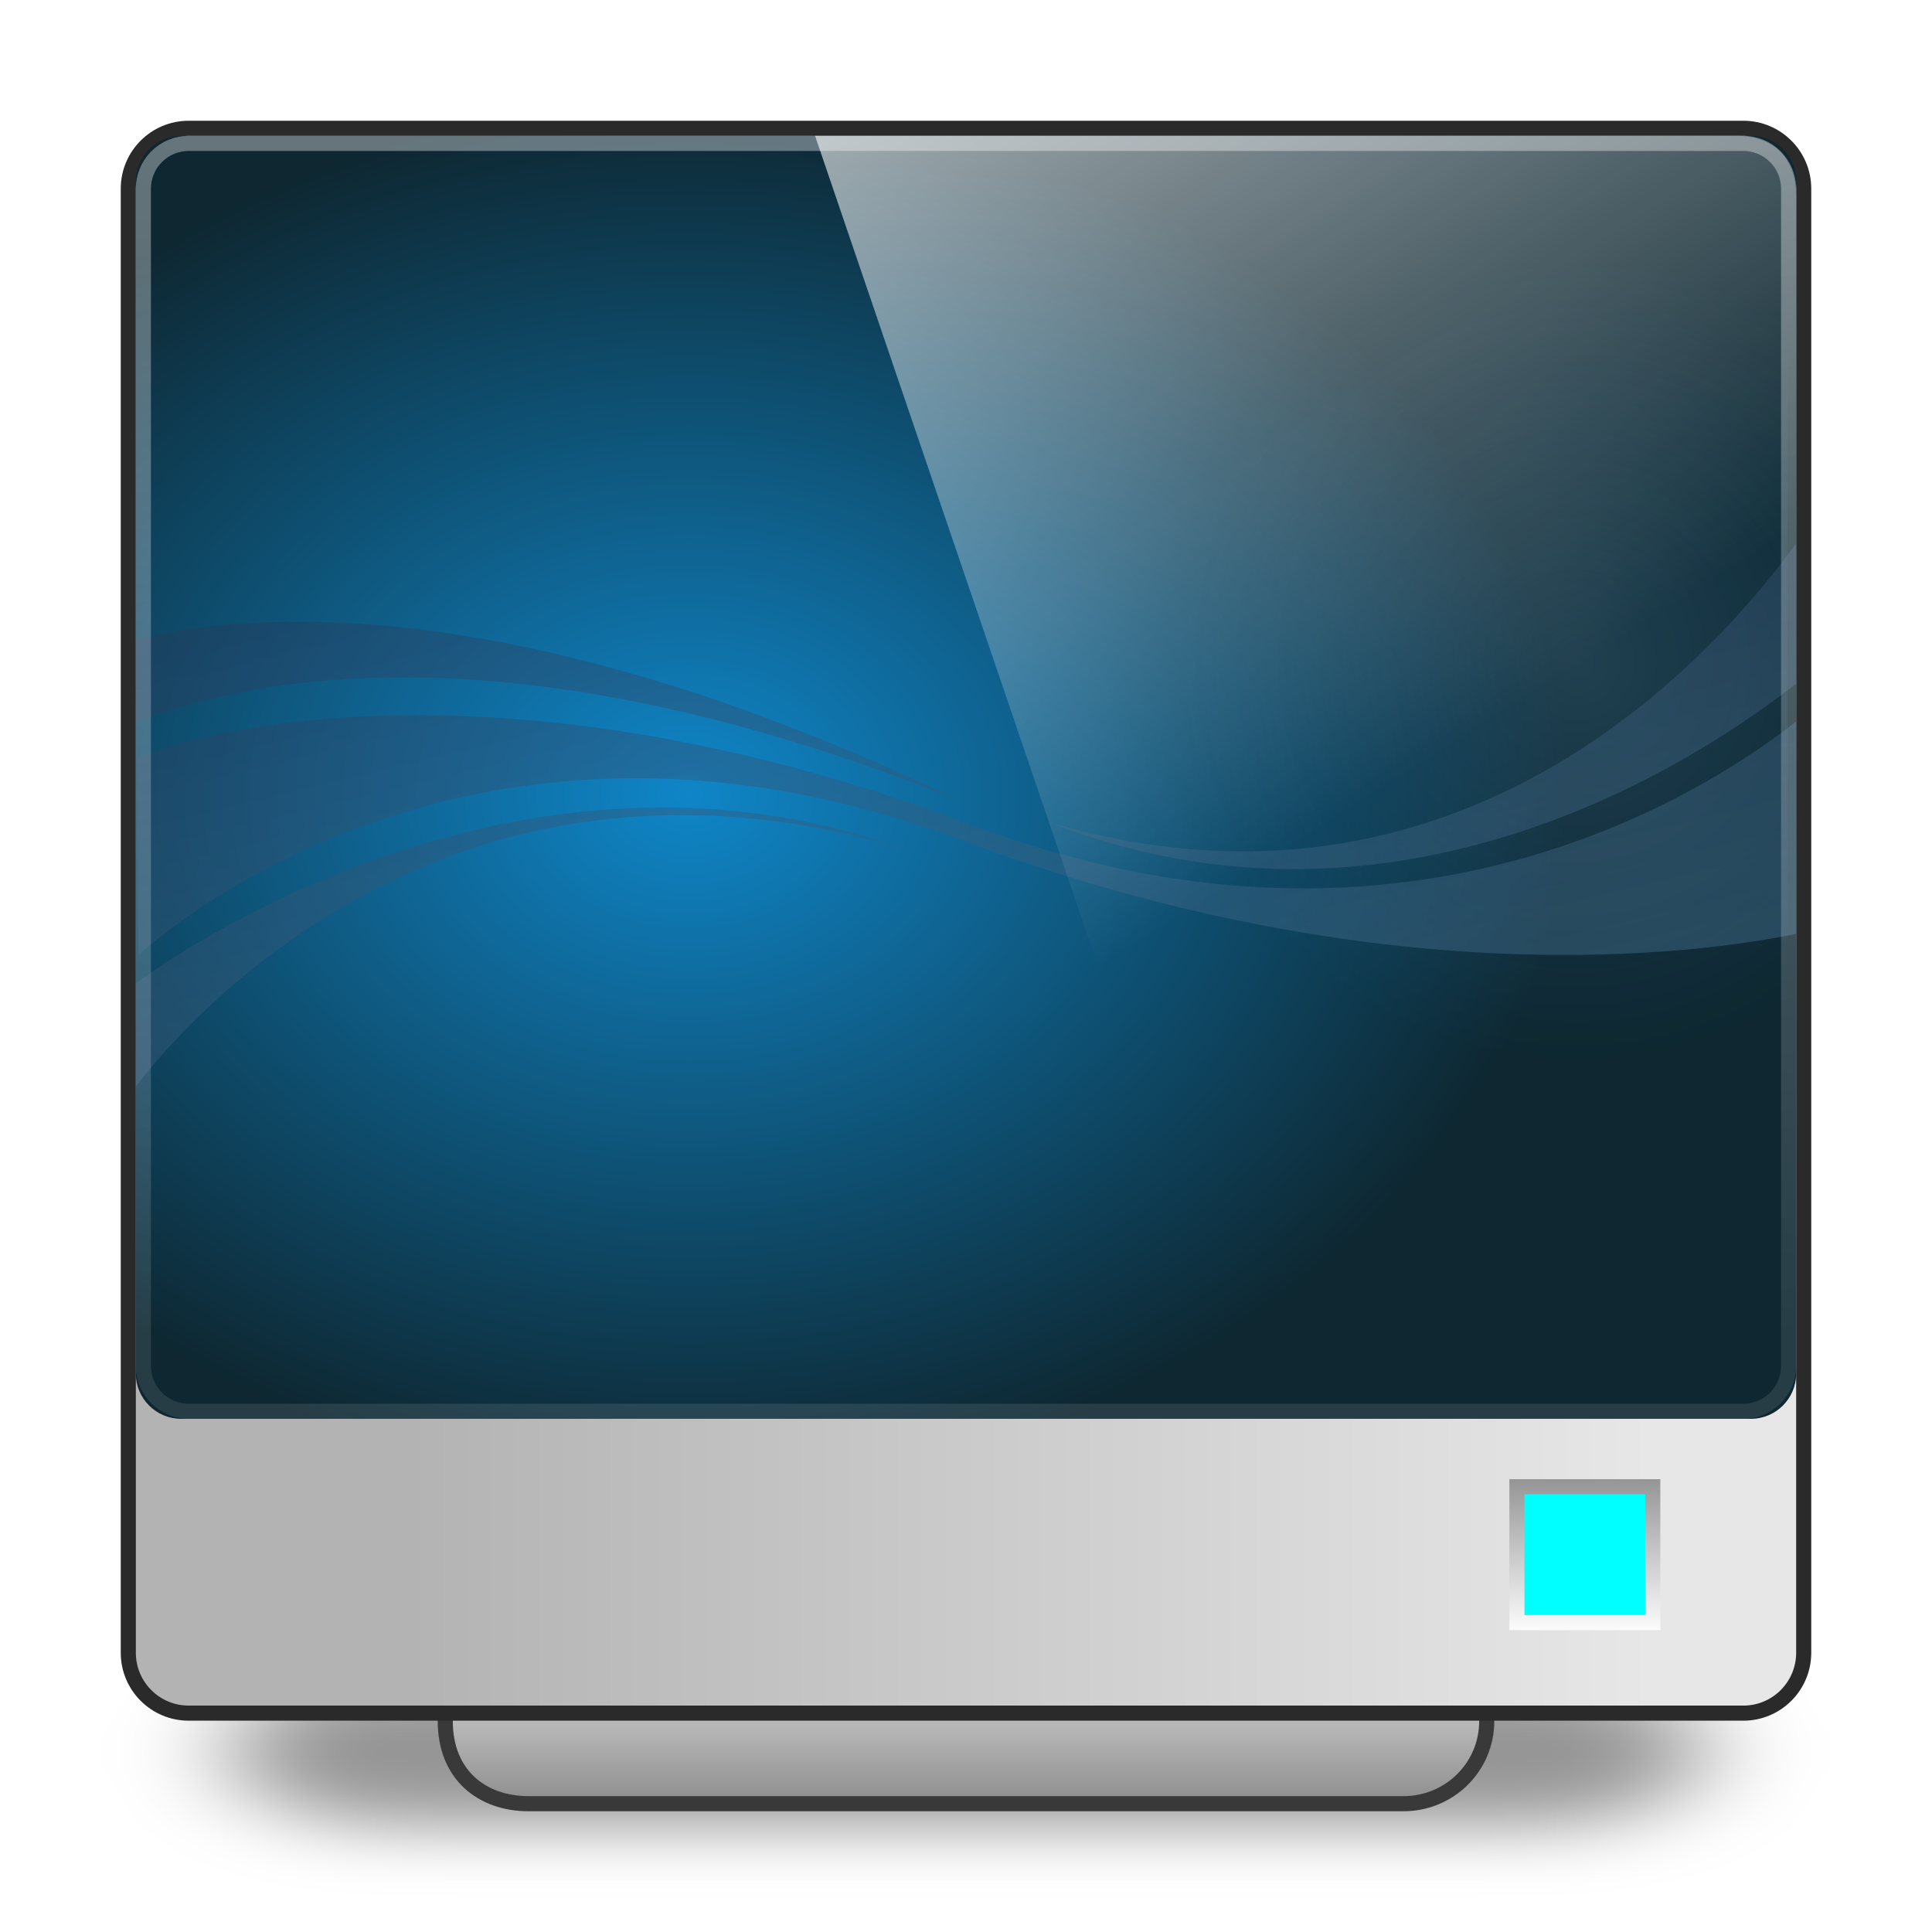
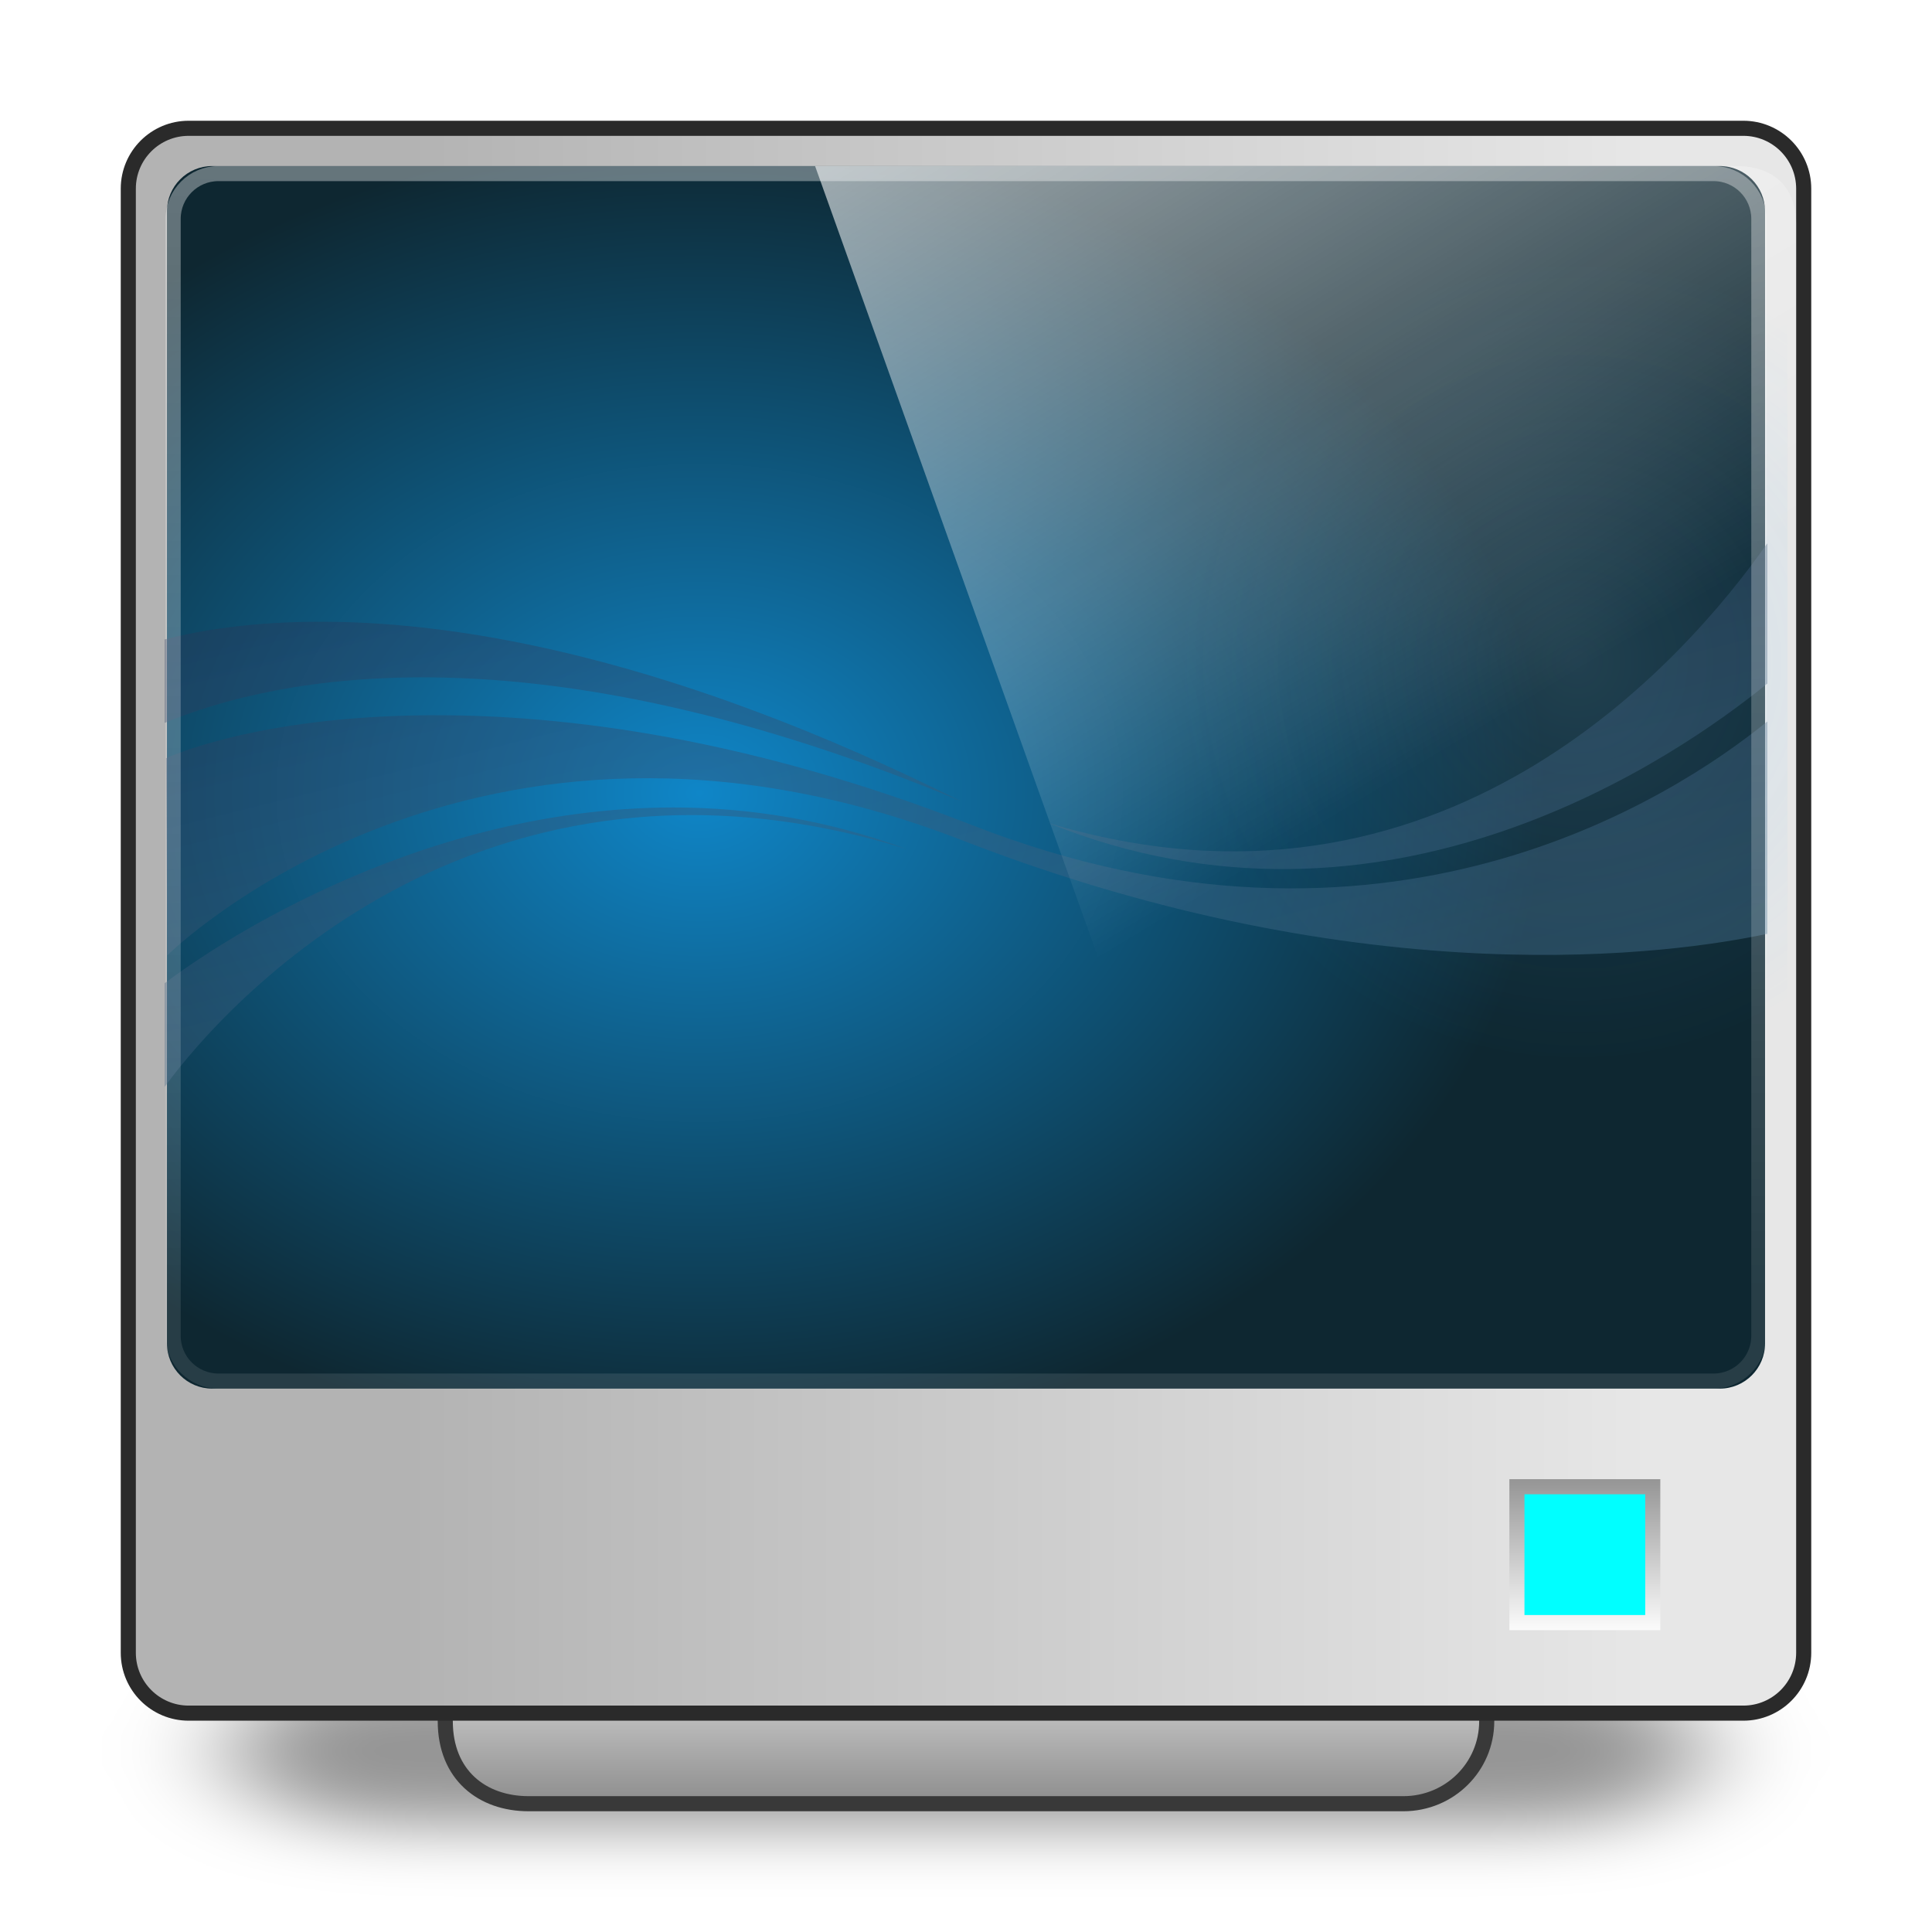
<svg xmlns="http://www.w3.org/2000/svg" xmlns:xlink="http://www.w3.org/1999/xlink" viewBox="0 0 128 128" id="svg3610" version="1.1" width="100%" height="100%">
  <defs id="defs3612">
-     <linearGradient gradientTransform="matrix(2.708333,0,0,2.328781,-0.166661,-4.972602)" gradientUnits="userSpaceOnUse" id="linearGradient5660" x1="10.189" x2="32.952" y1="-5.714" y2="25.279">
+     <linearGradient gradientTransform="matrix(2.708333,0,0,2.219191,-0.166661,-2.315067)" gradientUnits="userSpaceOnUse" id="linearGradient5660" x1="10.189" x2="32.952" y1="-5.714" y2="25.279">
      <stop offset="0" stop-color="#fff" id="stop3643" />
      <stop offset="1" stop-color="#fff" stop-opacity="0" id="stop3645" />
    </linearGradient>
    <linearGradient gradientUnits="userSpaceOnUse" id="linearGradient3704" x2="0" y1="35.656" y2="39.781" gradientTransform="matrix(2.999998,0,0,2.999996,-11.99994,-10.99984)">
      <stop offset="0" stop-color="#808080" id="stop3653" />
      <stop offset="1" stop-color="#fff" id="stop3655" />
    </linearGradient>
    <radialGradient cx="38.853" cy="16.545" gradientUnits="userSpaceOnUse" id="radialGradient4326" r="9.744" gradientTransform="matrix(1.341561,0,0,1.3415,-0.1954632,-0.1967463)">
      <stop offset="0" stop-color="#91d3ff" id="stop3663" />
      <stop offset="1" stop-color="#33acff" stop-opacity="0" id="stop3665" />
    </radialGradient>
-     <linearGradient gradientUnits="userSpaceOnUse" id="linearGradient5775-3" x1="27.507" x2="21.942" y1="32.06" y2="9.408" gradientTransform="matrix(2.75,0,0,2.67905,-1.999999,-1.506431)">
+     <linearGradient gradientUnits="userSpaceOnUse" id="linearGradient5775-3" x1="27.507" x2="21.942" y1="32.06" y2="9.408" gradientTransform="matrix(2.65414,0,0,2.67905,0.3006297,-1.506431)">
      <stop offset="0" stop-color="#5489a7" id="stop3648-3" />
      <stop offset="1" stop-color="#242e4f" id="stop3650-1" />
    </linearGradient>
    <linearGradient gradientUnits="userSpaceOnUse" id="linearGradient3780-6-9-7" x2="0" y1="37.645" y2="45.269" gradientTransform="matrix(2.803476,0,0,2.735055,-3.783431,-2.167551)">
      <stop offset="0" stop-color="#808080" id="stop3636-2" />
      <stop offset=".442" stop-color="#dadada" id="stop3638-6" />
      <stop offset="1" stop-color="#7c7c7c" id="stop3640-3" />
    </linearGradient>
    <linearGradient gradientUnits="userSpaceOnUse" id="linearGradient3780-6-2-3" x1="8.486" x2="38.899" gradientTransform="matrix(1.342475,0,0,1.334391,-0.2194727,-0.1910512)">
      <stop offset="0" stop-color="#b3b3b3" id="stop3631-4-6" />
      <stop offset="1" stop-color="#e7e7e7" id="stop3633-2-1" />
    </linearGradient>
    <linearGradient xlink:href="#linearGradient3780-6-2-3" id="linearGradient3825" gradientUnits="userSpaceOnUse" gradientTransform="matrix(2.709359,0,0,2.694443,4.020701,0.03730021)" x1="8.486" x2="38.899" />
    <radialGradient cx="24" cy="20.5" gradientTransform="matrix(1.35001,0,0,1.050014,-8.400445,4.474837)" gradientUnits="userSpaceOnUse" id="radialGradient4327-5-7" r="20">
      <stop offset="0" stop-color="#0f86c8" id="stop3673-5-5" />
      <stop offset="1" stop-color="#0e2731" id="stop3675-1-1" />
    </radialGradient>
-     <radialGradient xlink:href="#radialGradient4327-5-7" id="radialGradient3861" gradientUnits="userSpaceOnUse" gradientTransform="matrix(2.911786,0,0,2.288491,-24.21665,5.675927)" cx="24" cy="20.5" r="20" />
+     <radialGradient xlink:href="#radialGradient4327-5-7" id="radialGradient3861" gradientUnits="userSpaceOnUse" gradientTransform="matrix(2.802692,0,0,2.180798,-20.91147,7.832354)" cx="24" cy="20.5" r="20" />
    <linearGradient gradientUnits="userSpaceOnUse" id="linearGradient4523-0" x2="0" y1="5.402" y2="31.915" gradientTransform="matrix(1.359822,0,0,1.367775,21.36421,-0.6716729)">
      <stop offset="0" stop-color="#fff" stop-opacity=".362" id="stop3626-9" />
      <stop offset="1" stop-color="#fff" stop-opacity=".1" id="stop3628-5" />
    </linearGradient>
-     <linearGradient xlink:href="#linearGradient4523-0" id="linearGradient3895" gradientUnits="userSpaceOnUse" gradientTransform="matrix(2.850395,0,0,3.023502,41.70575,-7.458438)" y1="5.402" x2="0" y2="31.915" />
+     <linearGradient xlink:href="#linearGradient4523-0" id="linearGradient3895" gradientUnits="userSpaceOnUse" gradientTransform="matrix(2.747244,0,0,2.879526,42.51255,-4.650893)" y1="5.402" x2="0" y2="31.915" />
    <radialGradient xlink:href="#radialGradient4326" id="radialGradient3897" gradientUnits="userSpaceOnUse" gradientTransform="matrix(2.708177,0,0,2.777067,-0.7293537,-2.102806)" cx="38.853" cy="16.545" r="9.744" />
    <filter id="filter3903" x="-0.094" width="1.187" y="-0.506" height="2.013" color-interpolation-filters="sRGB">
      <feGaussianBlur stdDeviation="1.481" id="feGaussianBlur3905" />
    </filter>
    <linearGradient xlink:href="#linearGradient3780-6-9-7" id="linearGradient3804" gradientUnits="userSpaceOnUse" gradientTransform="matrix(2.763427,0,0,2.735055,-2.322239,-2.167545)" y1="37.645" x2="0" y2="45.269" />
  </defs>
  <path d="M 10.22,60.146 H 39.76 a 4.23,3.51 0 0 1 4.23,3.51 4.23,3.51 0 0 1 -4.23,3.51 H 10.22 a 4.23,3.51 0 0 1 -4.23,-3.51 4.23,3.51 0 0 1 4.23,-3.51" transform="matrix(2.571534,0,0,1.415552,-0.2622488,25.89188)" id="path3677" style="fill-opacity:0.416;stroke:none;filter:url(#filter3903)" />
  <path d="m 52.443,89.5 c 0,7.56 0.379,19.226 -5.747,19.226 H 35.02 c -3.626,0 -5.52,1.719 -5.52,5.304 0,3.585 2.462,5.47 5.52,5.47 h 57.96 c 3.058,0 5.52,-2.44 5.52,-5.47 0,-2.994 -1.874,-5.319 -5.52,-5.304 H 80.572 c -6.291,0 -5.015,-11.666 -5.015,-19.226 z" id="path3679" style="color:#000000;fill:url(#linearGradient3804);fill-opacity:1;fill-rule:nonzero;stroke:#393939;stroke-width:1;stroke-linecap:butt;stroke-linejoin:miter;stroke-miterlimit:4;stroke-opacity:1;stroke-dasharray:none;stroke-dashoffset:0;marker:none;visibility:visible;display:inline;overflow:visible;enable-background:accumulate" />
  <rect style="color:#000000;fill:url(#linearGradient3825);fill-opacity:1;fill-rule:nonzero;stroke:#2a2a2a;stroke-width:1;stroke-linecap:butt;stroke-linejoin:miter;stroke-miterlimit:4;stroke-opacity:1;stroke-dasharray:none;stroke-dashoffset:0;marker:none;visibility:visible;display:inline;overflow:visible;enable-background:accumulate" id="rect3793" width="111" height="105" x="8.5" y="8.5" ry="4" />
-   <rect style="color:#000000;fill:url(#radialGradient3861);fill-opacity:1;fill-rule:nonzero;stroke:none;stroke-width:1;marker:none;visibility:visible;display:inline;overflow:visible;enable-background:accumulate" id="rect3827" width="110" height="85" x="9" y="9" ry="3" />
+   <rect style="color:#000000;fill:url(#radialGradient3861);fill-opacity:1;fill-rule:nonzero;stroke:none;stroke-width:1;marker:none;visibility:visible;display:inline;overflow:visible;enable-background:accumulate" id="rect3827" width="105.879" height="81" x="11.061" y="11" ry="3" rx="3" />
  <path d="m 104.492,17.635 c -14.574,0 -26.381,11.729 -26.381,26.206 0,14.477 11.807,26.206 26.381,26.206 5.123,0 9.889,-1.446 13.937,-3.956 V 21.591 c -4.046,-2.506 -8.818,-3.956 -13.937,-3.956 z" id="path3687" style="opacity:0.15;fill:url(#radialGradient3897)" />
-   <path id="path3691" d="M 43.977,53.498 C 25.669,53.479 11.294,63.463 9,65.135 V 72 C 11.369,68.836 29.02,47.037 59.961,56.261 54.467,54.306 49.067,53.503 43.976,53.498 z M 27.219,47.386 C 15.198,47.446 9.086,50.233 9.086,50.233 l 0.086,13.06 c 0,0 21.066,-20.171 54.57,-7.619 C 91.639,66.125 112.708,63.167 119,61.87 V 47.805 c -6.576,5.144 -26.362,17.497 -54.57,6.865 -15.28,-5.759 -27.862,-7.33 -37.211,-7.284 z m -7.305,-6.195 C 15.049,41.176 11.449,41.753 9,42.363 v 5.526 C 16.618,44.851 34.145,41.204 63.656,53.079 44.069,43.663 29.564,41.22 19.914,41.191 z M 119,36 C 113.5,43.572 96.669,62.418 69.586,54.502 92.805,63.585 112.827,50.144 119,45.293 V 36 z" style="opacity:0.403;color:#000000;fill:url(#linearGradient5775-3);fill-opacity:1;fill-rule:evenodd;stroke:none;stroke-width:1;marker:none;visibility:visible;display:inline;overflow:visible;enable-background:accumulate" />
+   <path id="path3691" d="M 44.675,53.498 C 27.005,53.479 13.132,63.463 10.917,65.135 V 72 C 13.204,68.836 30.239,47.037 60.102,56.261 54.799,54.306 49.588,53.503 44.674,53.498 z M 28.501,47.386 C 16.899,47.446 11,50.233 11,50.233 l 0.083,13.06 c 0,0 20.332,-20.171 52.668,-7.619 26.924,10.451 47.259,7.492 53.332,6.195 V 47.805 c -6.347,5.144 -25.443,17.497 -52.668,6.865 -14.747,-5.759 -26.89,-7.33 -35.914,-7.284 z m -7.05,-6.195 c -4.695,-0.015 -8.17,0.562 -10.534,1.172 v 5.526 C 18.27,44.851 35.186,41.204 63.668,53.079 44.764,43.663 30.764,41.22 21.451,41.191 z m 95.632,-5.191 c -5.308,7.572 -21.553,26.417 -47.692,18.502 22.41,9.082 41.733,-4.359 47.692,-9.209 V 36 z" style="opacity:0.403;color:#000000;fill:url(#linearGradient5775-3);fill-opacity:1;fill-rule:evenodd;stroke:none;stroke-width:1;marker:none;visibility:visible;display:inline;overflow:visible;enable-background:accumulate" />
  <path d="m 100.5,98.5 h 9 V 107.5 h -9 z" id="path3697" style="fill:#00ffff;stroke:url(#linearGradient3704);stroke-width:1" />
-   <path d="m 54,9 61,0 c 3,0 4,2 4,4 l 0,81 -36.034,0 z" id="path3695" style="opacity:0.99;fill:url(#linearGradient5660)" />
-   <rect style="color:#000000;fill:none;stroke:url(#linearGradient3895);stroke-width:1;stroke-linecap:butt;stroke-linejoin:miter;stroke-miterlimit:4;stroke-opacity:1;stroke-dasharray:none;stroke-dashoffset:0;marker:none;visibility:visible;display:inline;overflow:visible;enable-background:accumulate" id="rect3863" width="109" height="84" x="9.5" y="9.5" ry="3" />
+   <path d="m 54,11 61,0 c 3,0 4,1.906 4,3.812 L 119,92 82.966,92 z" id="path3695" style="opacity:0.99;fill:url(#linearGradient5660)" />
+   <rect style="color:#000000;fill:none;stroke:url(#linearGradient3895);stroke-width:1;stroke-linecap:butt;stroke-linejoin:miter;stroke-miterlimit:4;stroke-opacity:1;stroke-dasharray:none;stroke-dashoffset:0;marker:none;visibility:visible;display:inline;overflow:visible;enable-background:accumulate" id="rect3863" width="105.055" height="80" x="11.472" y="11.5" ry="3" rx="3" />
</svg>
